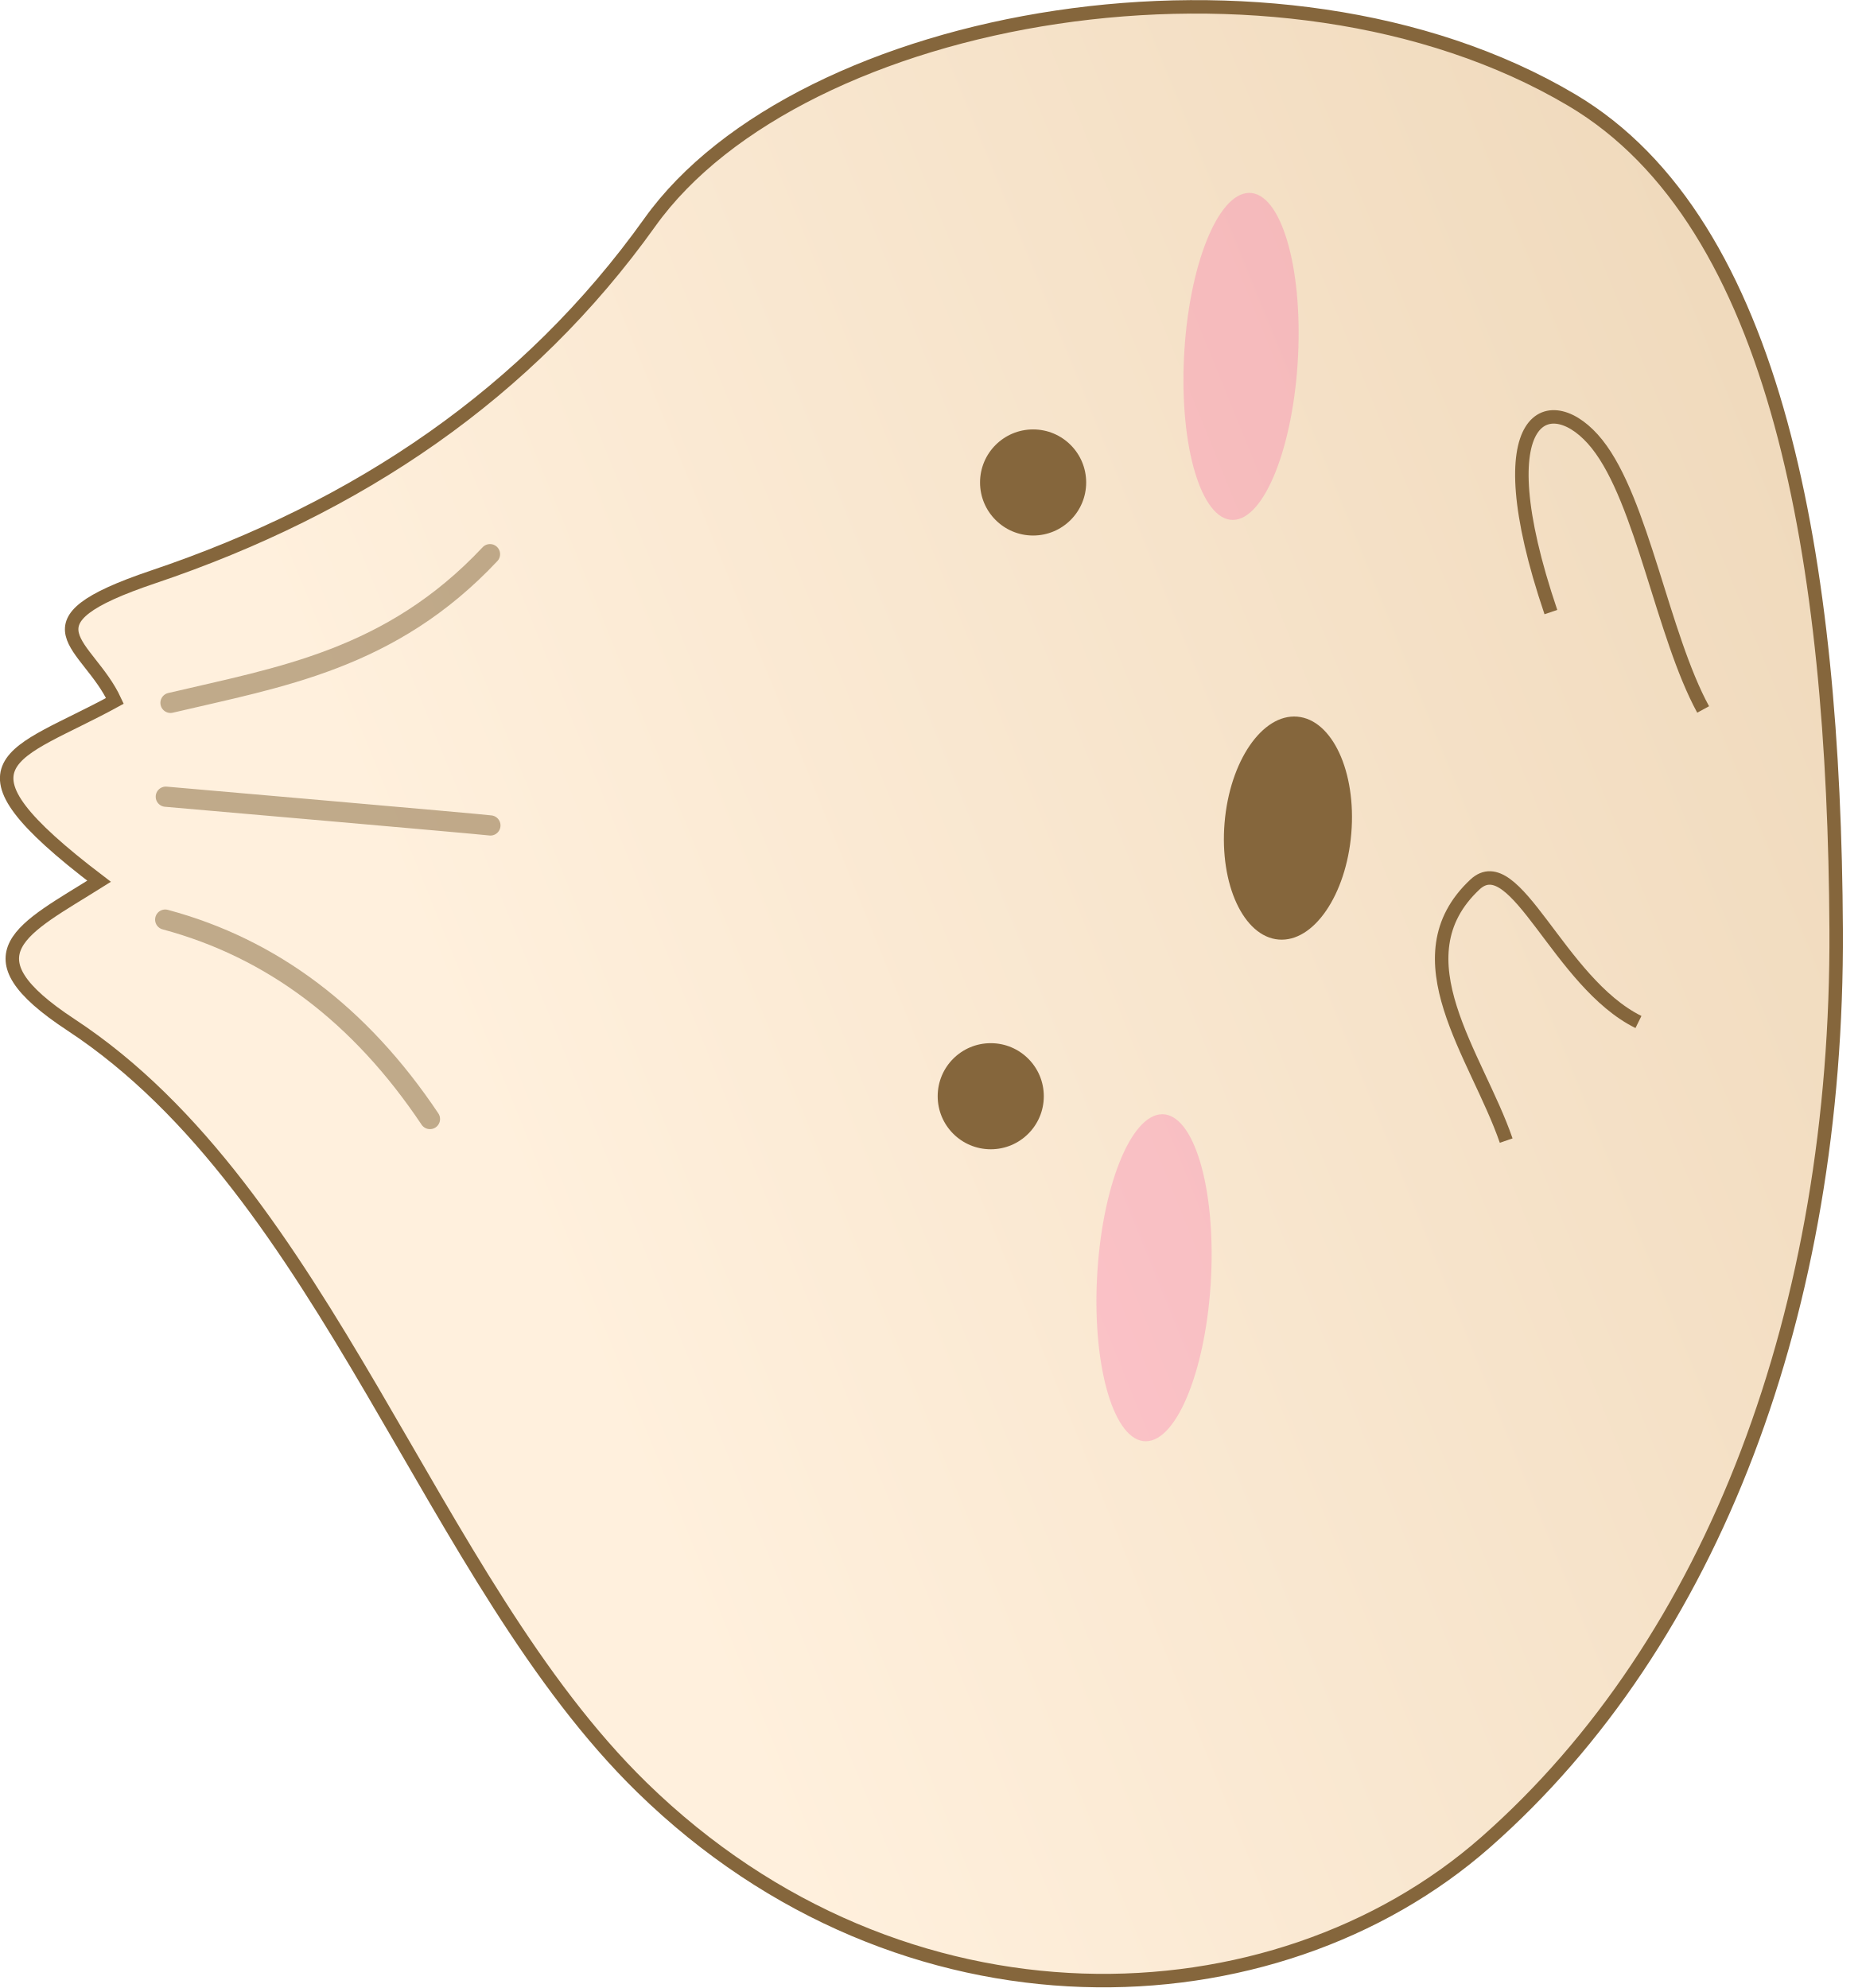
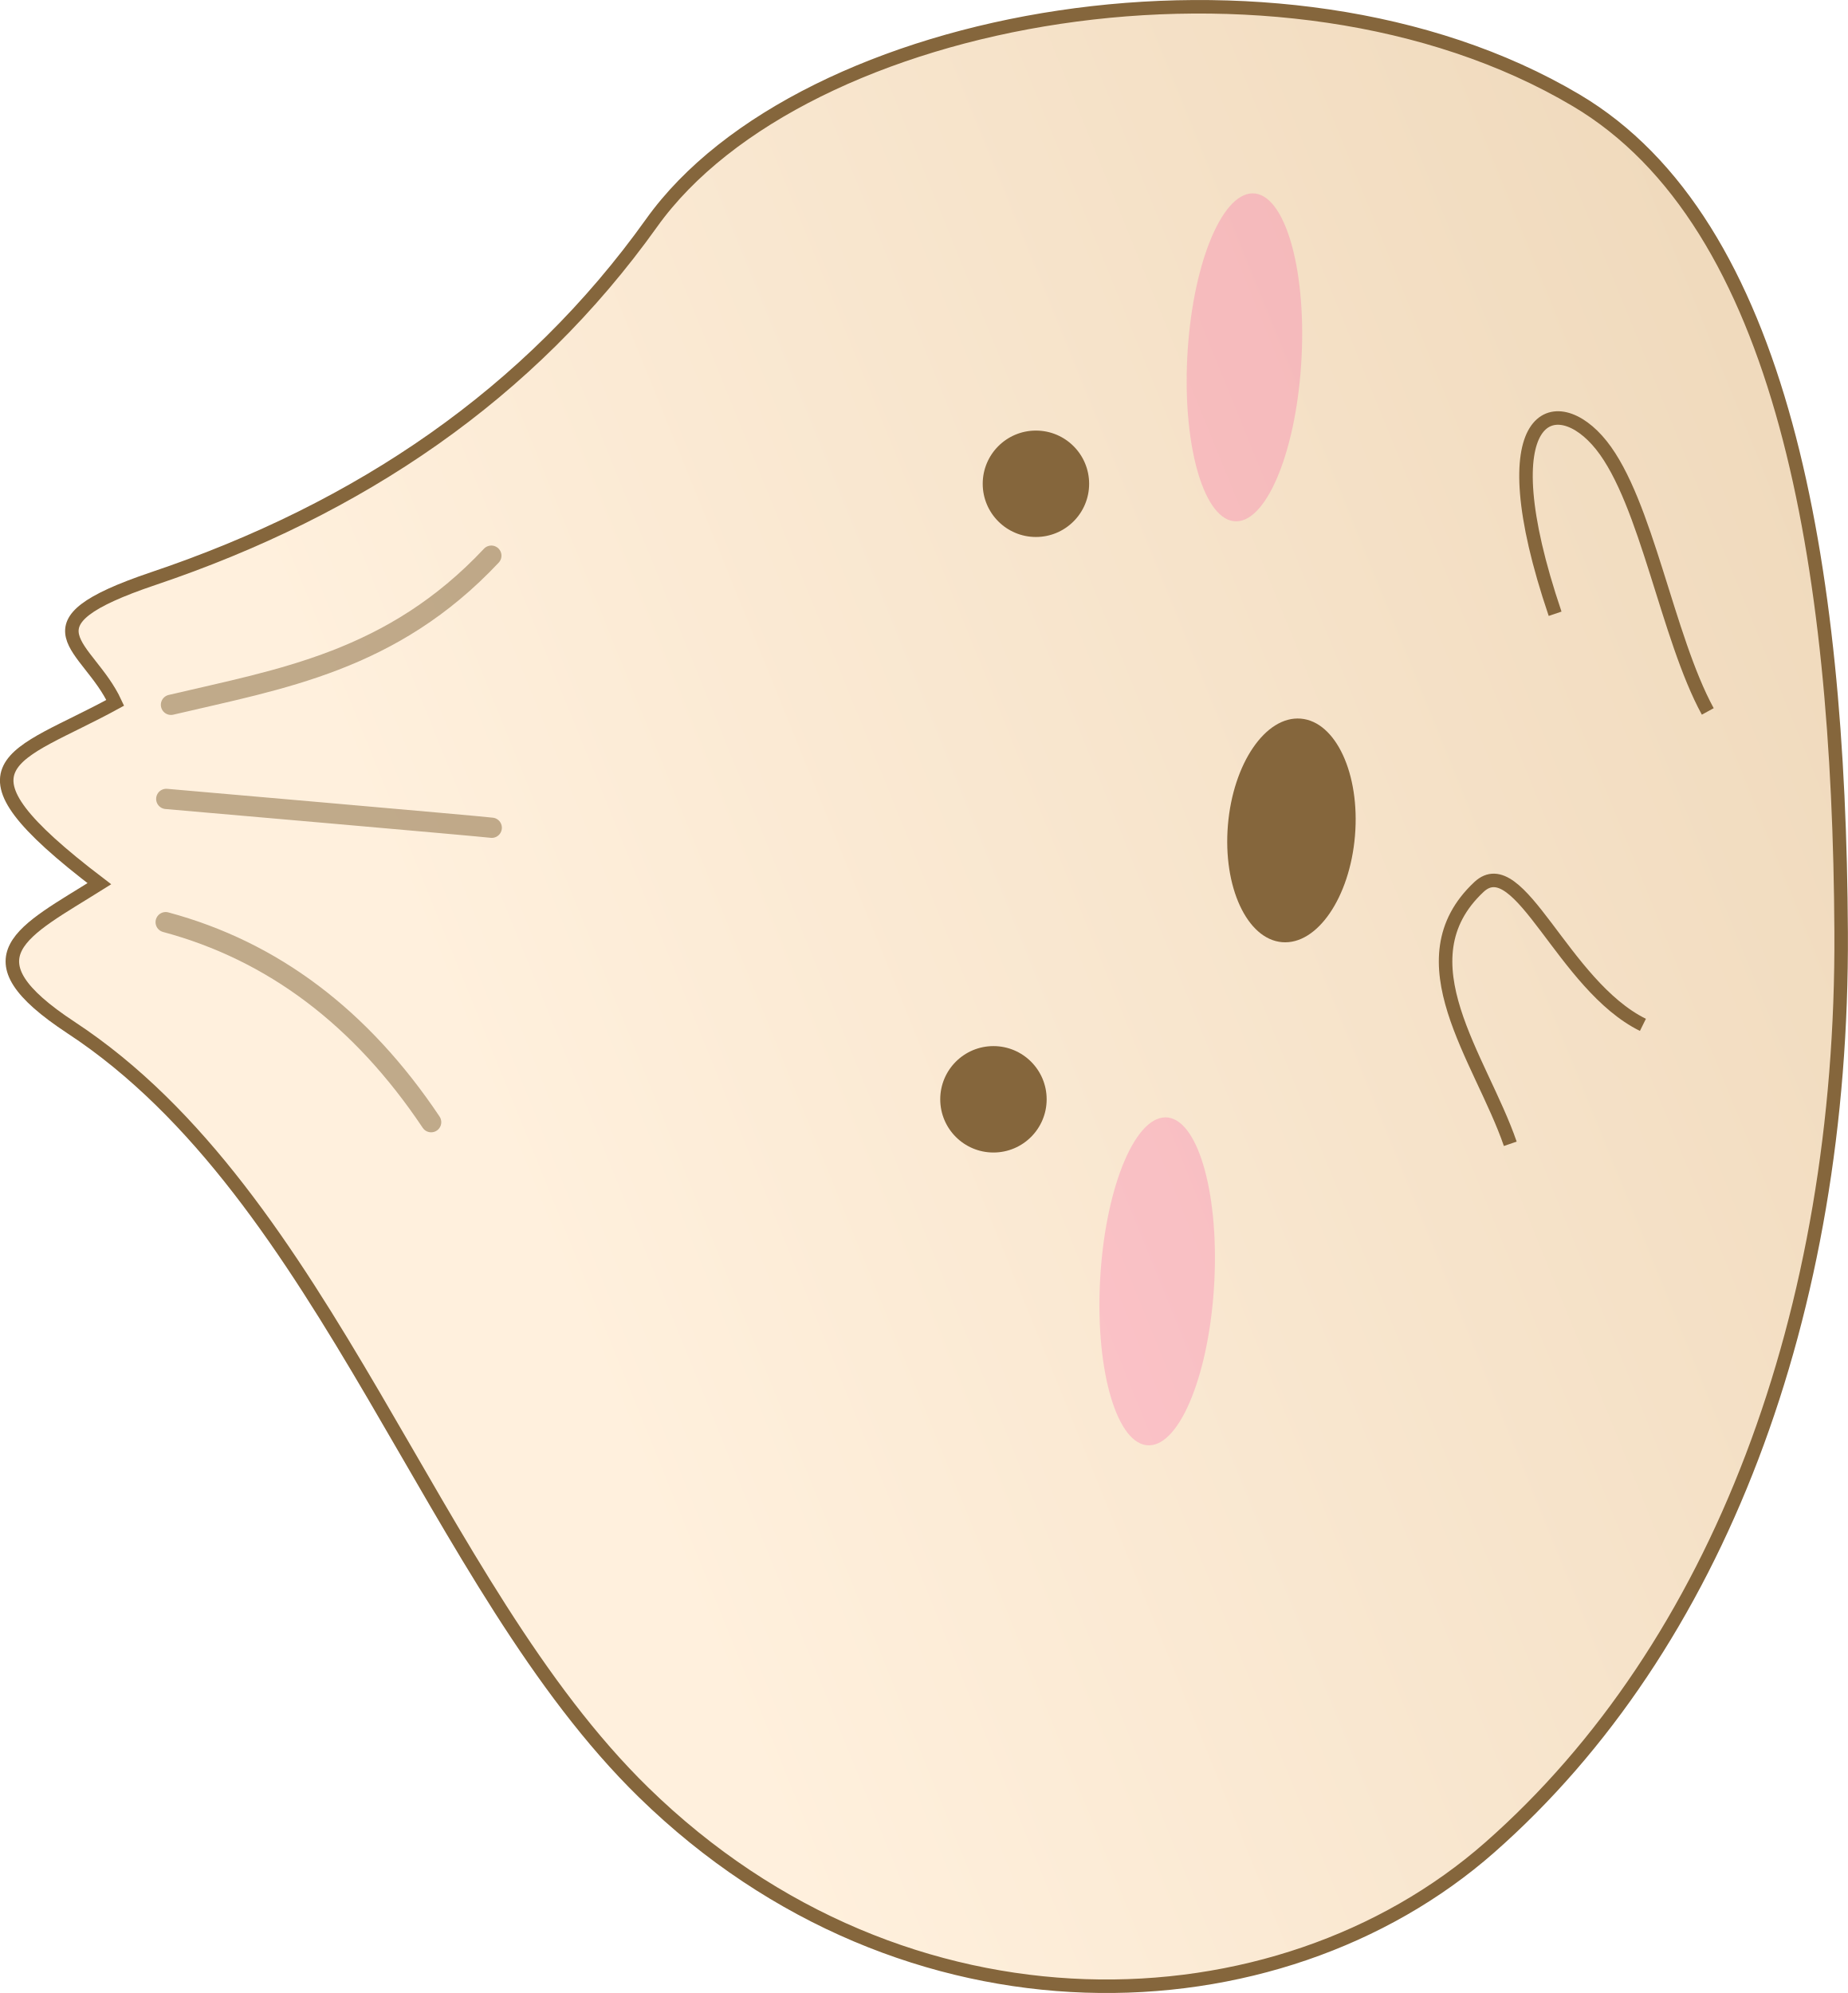
- <svg xmlns="http://www.w3.org/2000/svg" width="165.17mm" height="176.41mm" version="1.1" viewBox="0 0 165.17 176.41">
+ <svg xmlns="http://www.w3.org/2000/svg" width="44.156mm" height="47.625mm" version="1.1" viewBox="0 0 44.156 47.625">
  <defs>
    <linearGradient id="a" x1="746.52" x2="798.35" y1="28.465" y2="156.06" gradientUnits="userSpaceOnUse">
      <stop stop-color="#fff0dd" offset="0" />
      <stop stop-color="#ecd4b4" offset="1" />
    </linearGradient>
  </defs>
-   <g transform="translate(157.08 -67.293)">
-     <g transform="translate(26.667 -243.32)">
-       <g transform="matrix(0 -1.1954 1.1954 0 -180.39 1288.6)">
+   <g transform="matrix(.27007 0 0 .27007 42.423 -18.176)">
+     <g transform="translate(26.667,-243.32)">
+       <g transform="matrix(0,-1.1954,1.1954,0,-180.39,1288.6)">
        <path d="m742.05 2.461c5.262-8.005 7.105-3.573 10.658 2.084 8.998-11.815 9.289-6.311 13.39 1.175 4.315-1.996 5.758-7.38 9.198 2.827 5.145 15.262 13.653 27.829 26.319 36.87 15.572 11.114 22.025 46.608 9.076 68.434-9.1 15.339-34.355 19.469-61.559 19.611-28.182 0.148-52.86-9.079-67.759-26.011-13.822-15.708-14.861-43.238 4.073-62.623 15.394-15.761 44.14-23.408 56.603-42.366z" fill="url(#a)" stroke="#85663c" />
-         <g transform="translate(642.85 -68.114)" fill="none" opacity=".997" stroke="#85663c" stroke-linecap="round" stroke-opacity=".509" stroke-width="1.5">
+         <g transform="translate(642.85,-68.114)" fill="none" opacity=".997" stroke="#85663c" stroke-linecap="round" stroke-opacity=".509" stroke-width="1.5">
          <path d="m92.207 97.215c7.744-5.179 12.678-11.729 14.804-19.648" />
          <path d="m114 101.7c0.082-0.514 2.134-24.089 2.134-24.089" />
          <path d="m123.1 77.96c1.919 8.138 3.208 16.359 11.038 23.71" />
        </g>
        <circle cx="782.31" cy="73.864" r="3.938" fill="#85663c" stop-color="#000000" style="mix-blend-mode:normal" />
        <circle cx="736.75" cy="70.72" r="3.938" fill="#85663c" stop-color="#000000" style="mix-blend-mode:normal" />
        <ellipse transform="matrix(.99879 .049111 .011436 .99993 0 0)" cx="792.05" cy="50.401" rx="12.153" ry="4.233" fill="#fb0b8a" fill-opacity=".174" stop-color="#000000" />
        <ellipse transform="matrix(.99879 .049111 .011436 .99993 0 0)" cx="723.61" cy="47.305" rx="12.153" ry="4.233" fill="#fb0b8a" fill-opacity=".174" stop-color="#000000" />
        <path d="m742.26 118.79c2.925-5.926 13.012-9.143 10.203-12.139-5.427-5.79-12.677 0.141-19.006 2.322" fill="none" stroke="#85663c" stroke-linejoin="round" />
        <path d="m765.46 123.59c5.515-3.008 15.494-4.52 19.701-7.874 4.207-3.354 2.643-8.55-12.472-3.425" fill="none" stroke="#85663c" />
        <ellipse transform="rotate(4.7744)" cx="761.75" cy="29.476" rx="8.302" ry="4.719" fill="#85663c" stop-color="#000000" />
      </g>
    </g>
  </g>
</svg>
